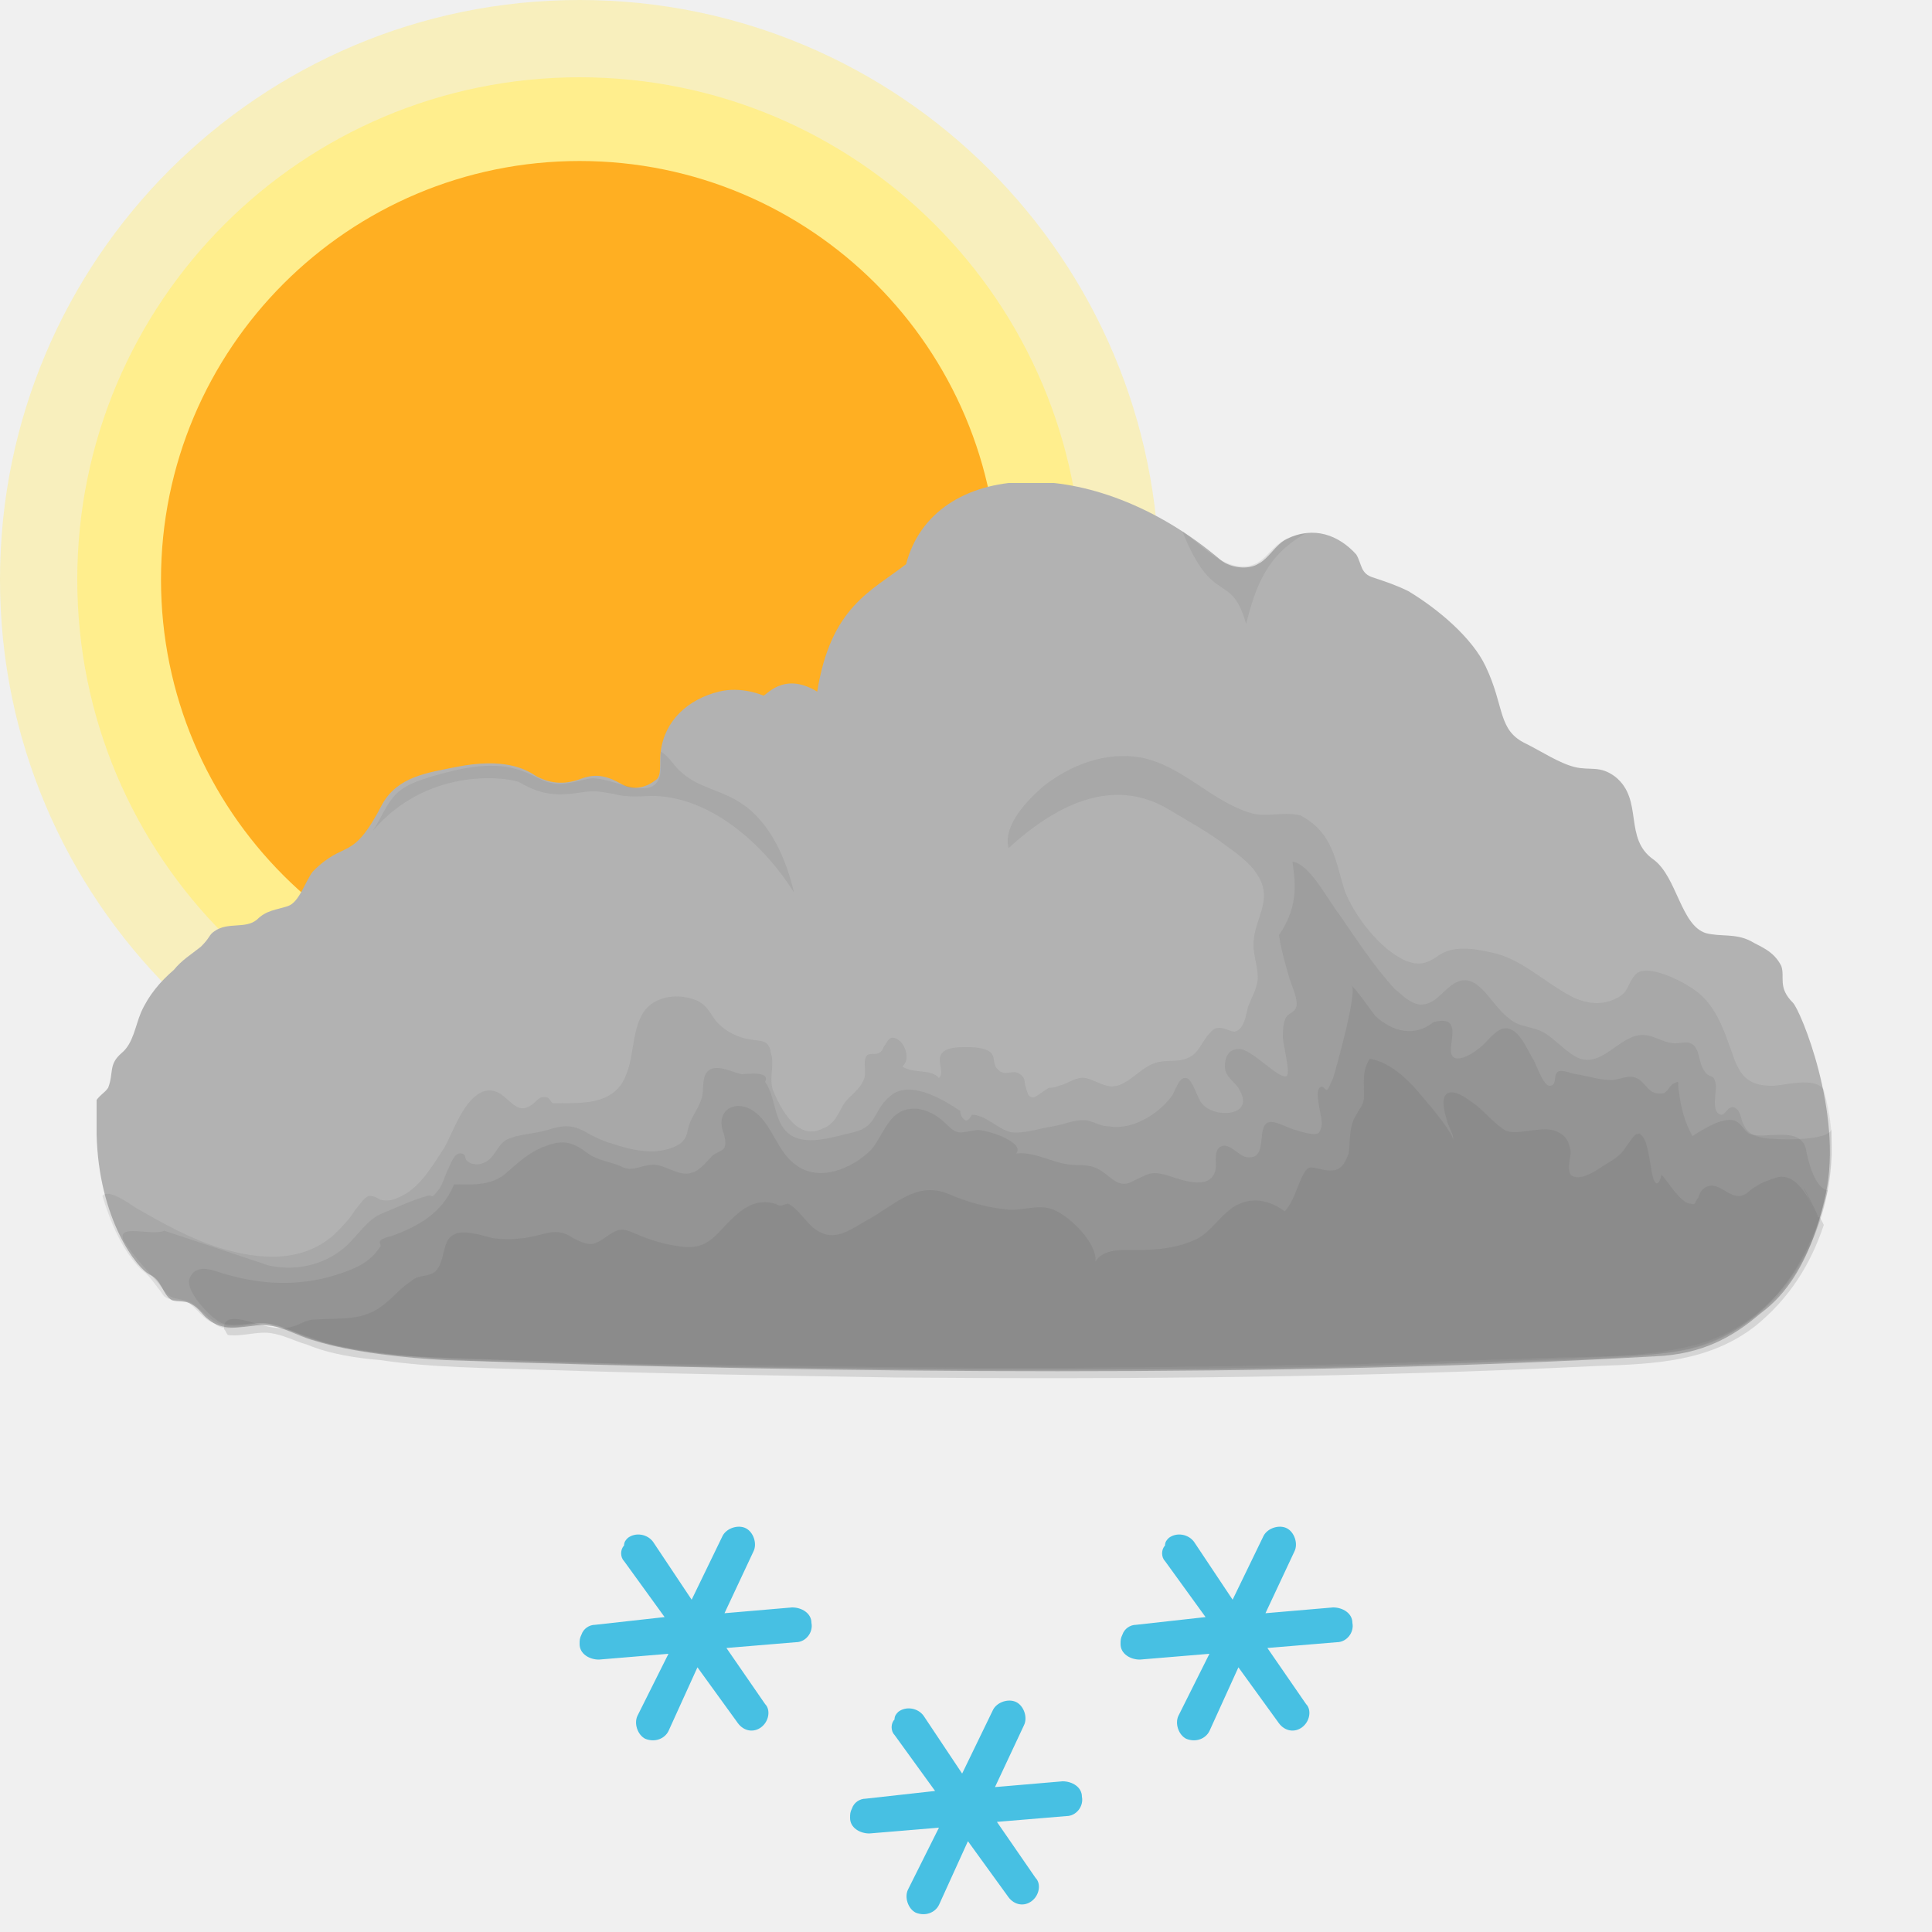
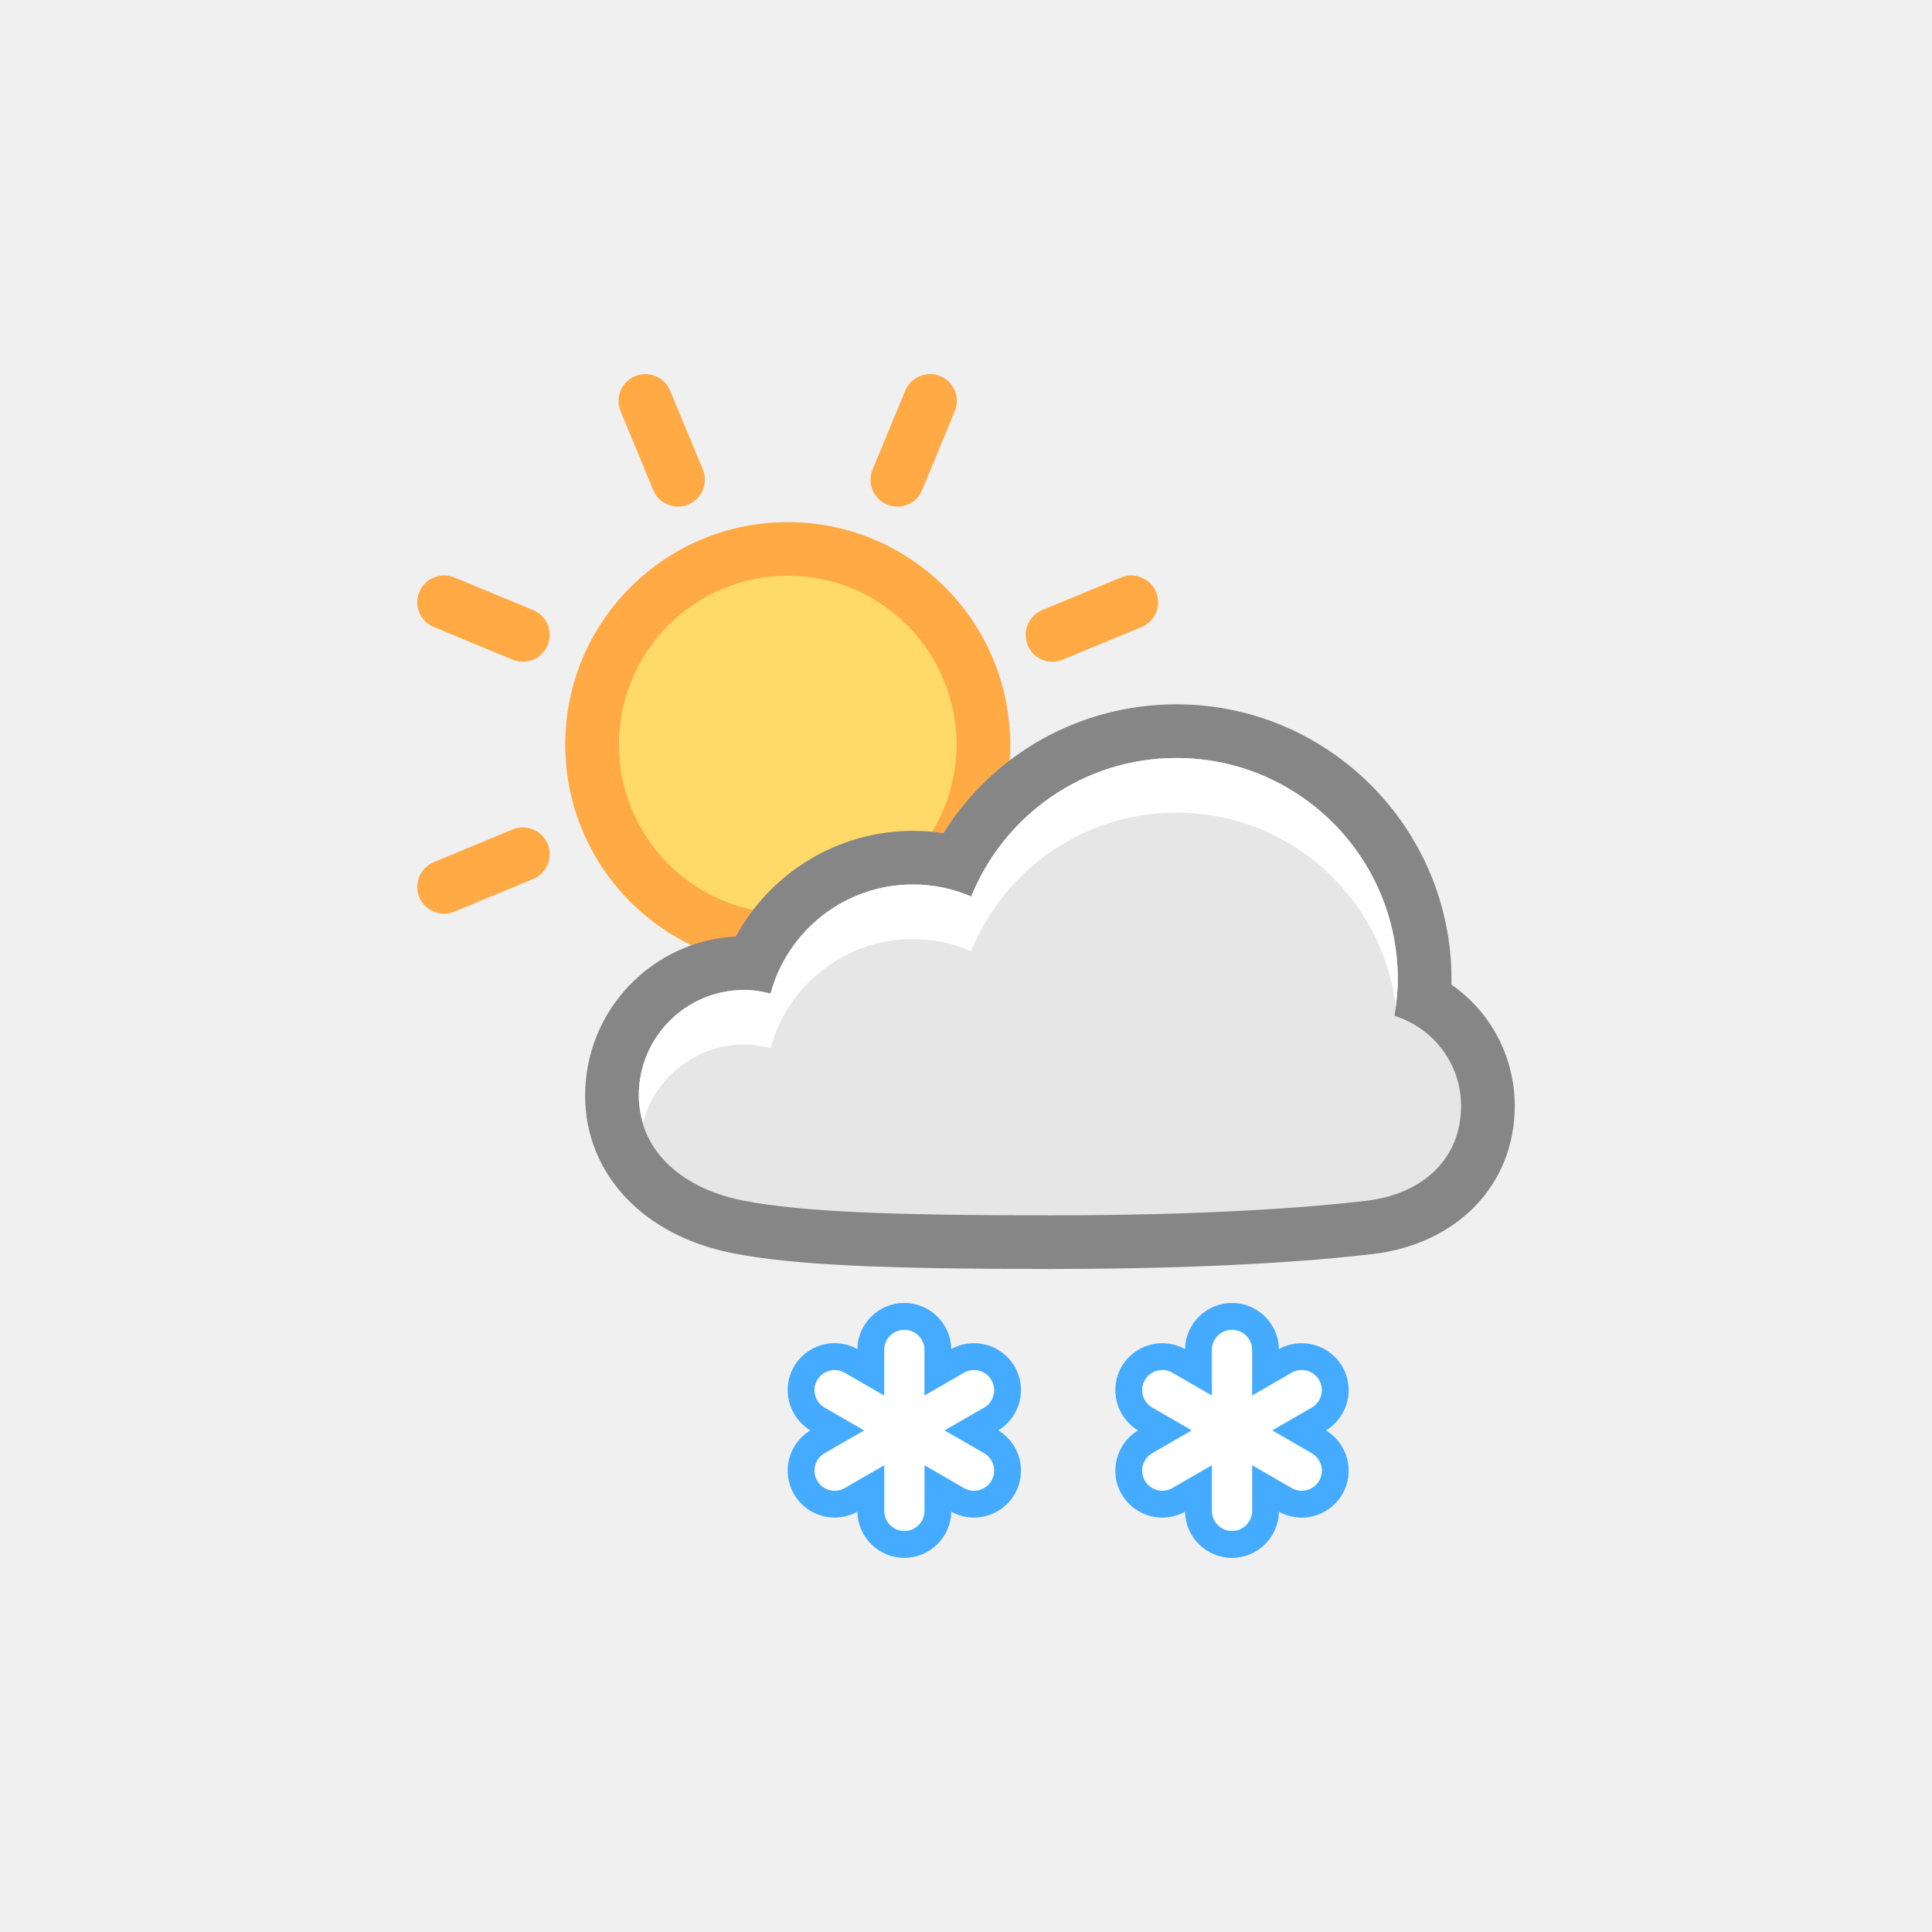
- <svg xmlns="http://www.w3.org/2000/svg" xmlns:xlink="http://www.w3.org/1999/xlink" viewBox="0 0 100 100">
-   <style>.sun-primitive{color:#ffee8a;fill:#ffaf22;stroke:#ffaf22}.cloud3-primitive{color:#696969;fill:#b2b2b2}.snowflake-primitive{fill:#47c0e3}</style>
-   <symbol id="sun">
-     <circle fill="currentColor" opacity=".5" stroke-width="0" stroke-opacity="0" cx="45" cy="45" r="45" />
-     <circle fill="currentColor" opacity=".95" stroke-width="0" stroke-opacity="0" cx="45" cy="45" r="39" />
-     <circle stroke-width="2" stroke-miterlimit="10" cx="45" cy="45" r="31.5" />
-   </symbol>
-   <symbol id="cloud">
-     <path d="M87.8 26.9c-.8-.8-.4-1.3-.6-1.9-.4-.8-1.1-1-1.6-1.3-.8-.4-1.5-.2-2.3-.4-1.3-.4-1.5-2.9-2.7-3.8-1.6-1.1-.5-3.1-2-4.3-.8-.6-1.3-.3-2.1-.5s-1.7-.8-2.5-1.2c-1.5-.7-1.1-1.9-2.1-4-.7-1.5-2.5-3-4-3.9-.6-.3-1.2-.5-1.8-.7-.7-.2-.6-.7-.9-1.2-.9-1-2.2-1.5-3.6-.8-.6.3-.9 1-1.5 1.3-.5.3-1.4.2-1.9-.2-6.7-5.7-14.9-5.2-16.3.2-1.8 1.4-3.9 2.2-4.6 6.6-1.8-1.1-2.7.3-2.8.2 0 0-1.1-.5-2.3-.2-1.6.4-2.8 1.5-3 3.1-.1.6.1 1.3-.3 1.5-.5.4-1.2.5-1.7.2-.7-.4-1.3-.6-2.1-.3s-1.5.3-2.3-.1c-.6-.4-1.7-1-4.2-.5-1.5.3-3 .5-3.8 1.9-1.6 3.1-1.9 1.8-3.6 3.5-.4.5-.7 1.6-1.3 1.8-.6.2-1.1.2-1.6.7-.6.5-1.5.1-2.2.6-.3.2-.2.3-.7.8-.5.4-1 .7-1.4 1.2-.7.6-1.3 1.3-1.7 2.2-.3.7-.4 1.6-1 2.1-.7.6-.4 1-.7 1.8-.2.3-.5.4-.7.8.1.4.1 1 .1 1.6.1 4.4 2.1 7 2.8 7.3.6.3.6 1 1.1 1.3.3.1.7 0 1 .2.4.2.6.6.9.8.7.6 1.6.4 2.5.3 1.2-.1 1.9.5 3 .8 1.9.6 4.8.9 6.8 1 20.1.7 43.4.9 62.6-.2 2.4-.1 4-1 5.4-2.2.8-.6 2.5-2 3.4-6.2s-1.3-9.5-1.7-9.9z" />
-     <g fill="currentColor">
-       <path opacity=".14" d="M89.8 34c0-.9-.2-1.8-.4-2.6-.5-.7-2-.2-2.7-.2-1.7 0-1.8-1.1-2.3-2.4-.4-1.1-.9-2.1-1.9-2.7-.6-.4-2.4-1.3-2.9-.6-.4.5-.3.9-1 1.2-.8.4-1.7.2-2.4-.2-1.3-.7-2.5-1.9-4-2.2-.9-.2-2-.4-2.8.2-.6.4-1 .5-1.7.2-1.3-.6-2.6-2.3-3.1-3.6-.5-1.6-.6-3-2.3-3.9-.9-.2-1.7.1-2.5-.1-2.1-.6-3.6-2.5-5.8-2.9-1.8-.3-3.6.4-5 1.5-.8.7-2.1 2-1.8 3.2 2.3-2.1 5.3-3.8 8.3-2 1 .6 2.1 1.2 3 1.9.7.5 1.5 1.1 1.8 1.9.4 1-.3 1.9-.4 2.9-.1.7.2 1.3.2 2 0 .5-.3 1-.5 1.5-.1.4-.2 1.2-.7 1.3-.2 0-.5-.2-.8-.2-.3 0-.4.2-.6.4-.3.4-.5.9-.9 1.1-.7.4-1.4 0-2.2.5-.7.4-1.3 1.2-2.1 1-.4-.1-.7-.3-1.1-.4-.5-.1-.9.3-1.4.4-.2.1-.4.1-.5.1-.2.1-.7.5-.8.5-.3 0-.3-.2-.4-.5-.1-.3 0-.5-.3-.7-.4-.3-.8.2-1.2-.3-.2-.2-.1-.6-.3-.8-.3-.3-1-.3-1.3-.3-.4 0-1.1 0-1.3.4-.2.4.2.9-.1 1.2-.4-.5-1.3-.2-1.9-.6.4-.3.2-1-.1-1.3-.5-.4-.6-.1-.8.2-.1.1-.1.3-.3.4-.2.1-.4 0-.6.1-.3.3 0 .9-.2 1.3-.2.5-.7.8-1 1.2-.3.5-.5 1.1-1.1 1.3-1.3.7-2.2-1-2.6-2-.2-.6.1-1.3-.1-1.9-.1-.7-.5-.6-1.1-.7-.6-.1-1.2-.4-1.6-.8-.4-.4-.5-.9-1.1-1.2-.9-.4-2.2-.3-2.8.6-.7 1.1-.4 2.7-1.2 3.8-.7.9-1.9.9-3 .9h-.5c-.1-.1-.2-.3-.3-.3-.4-.1-.5.2-.8.4-1 .7-1.3-1.1-2.5-.7-1 .4-1.5 2-2 2.9-.6.9-1.2 2-2.2 2.5-.4.2-.7.3-1.1.2-.2-.1-.3-.2-.6-.2-.3.1-.5.5-.7.7-.3.5-.7.9-1.1 1.3-1.7 1.5-3.9 1.3-5.9.7-1.6-.5-3-1.3-4.4-2.1-.3-.2-1.4-1-1.7-.6.4 1.3 1 2.8 2 3.8.4.3.6.6.9 1 .1.1.2.3.3.4.4.3.8.1 1.2.3.5.3.8.9 1.4 1.1.5.5 1.5.1 2.1 0h.5c.1 0 .3 0 .4.1 1.2.3 2.3.9 3.5 1.1 2.8.6 5.6.6 8.4.7 2.9.1 5.7.2 8.6.2 6.2.1 12.3.2 18.5.2 5.8 0 11.6-.1 17.5-.2l9-.3c2.5-.1 5.3 0 7.8-.6 4.9-1.1 7.6-6.1 7.4-10.7 0-.4 0 .3 0 0z" />
-       <path opacity=".16" d="M89.8 33.4c0 .7-3 .6-3.5.5-.6-.1-.9-.3-1.1-.8-.1-.2-.1-.7-.5-.8-.3 0-.4.4-.6.4-.6-.1-.2-1.3-.3-1.6-.1-.6-.3-.2-.6-.7-.3-.4-.2-1.2-.7-1.4-.2-.1-.5 0-.8 0-.5 0-.9-.3-1.4-.4-1.3-.3-2.2 1.6-3.5 1.2-.6-.2-1.3-1-1.8-1.3-.6-.4-1.4-.3-1.9-.8-1-.7-1.7-2.8-3.1-1.6-.5.4-.8.9-1.5.9-.6-.1-.9-.5-1.3-.8-1.1-1.2-2-2.6-2.9-3.9-.5-.6-1.5-2.6-2.4-2.7.1.9.4 2.2-.7 3.8.1.7.3 1.4.5 2.1.1.4.5 1.2.4 1.6-.1.3-.3.3-.5.5-.2.3-.2.8-.2 1.1 0 .3.4 1.8.2 2-.4.2-1.9-1.5-2.5-1.4-.5 0-.7.4-.7.9 0 .6.6.8.8 1.3.7 1.3-1.4 1.4-2 .6-.2-.2-.5-1.3-.8-1.3-.4-.1-.6.8-.8 1-.7.9-2 1.7-3.2 1.5-.4 0-.7-.2-1.1-.3-.6-.1-1.2.2-1.8.3-.7.1-1.5.4-2.2.3-.7-.2-1.3-.9-2-.9-.1.2-.2.3-.3.3-.2-.1-.3-.3-.3-.5-.9-.6-2.7-1.7-3.7-.7-.8.7-.6 1.5-1.8 1.8-.9.2-2.3.7-3.2.2-1-.6-.8-2-1.4-2.8.3-.6-1-.4-1.2-.4-.5-.1-1-.4-1.5-.3-.7.2-.4 1.1-.6 1.6-.2.6-.6 1-.7 1.6-.1.5-.3.7-.8.9-1 .4-2.2.1-3.1-.2-.4-.1-.8-.3-1.2-.5-.8-.5-1.3-.5-2.2-.2-.7.2-1.5.2-2.1.5-.5.3-.6 1-1.2 1.2-.2.1-.6.1-.8-.1-.2-.1 0-.4-.4-.4-.3 0-.5.6-.6.8-.2.4-.3.9-.6 1.2-.3.4-.2.1-.5.2-.7.2-1.6.6-2.3.9-.8.3-1.3 1.2-2 1.8-1.1.9-2.5 1.2-3.9.9l-5.4-1.8c-.6.3-2.5-.4-2.1.5.6 1 1.4 1.7 2.1 2.6.4.6.9.3 1.5.7.6.4.9 1 1.7 1.1.6.1 1.3-.1 1.9-.1.8 0 1.5.4 2.2.7 1.4.5 3 .7 4.5.9 3.4.4 6.9.4 10.3.5 3.5.1 7.1.2 10.6.2 14.2.2 28.4.1 42.5-.6 1.7-.1 3.5-.1 5.1-.8 1.1-.5 2.1-1.2 3-2.1 1.9-1.9 2.9-4.9 3-7.5v-1.4zm-6.6-2.1z" />
-       <path opacity=".18" d="M88.5 34.6c-.2-1.4-2.1-.6-2.9-.9-.3-.1-.4-.5-.8-.7-.7-.2-1.7.5-2.2.8-.4-.7-.6-1.5-.7-2.3-.1-.5.1-.6-.3-.4-.2.1-.3.5-.6.5-.2 0-.3 0-.5-.1-.3-.2-.5-.6-.8-.7-.4-.2-.9.1-1.3.1-.6 0-1.2-.2-1.8-.3-.2 0-.8-.3-1-.1-.2.2 0 .7-.4.7-.3 0-.7-1.1-.8-1.3-.3-.5-.6-1.2-1-1.5-.8-.6-1.3.5-1.9.9-.5.4-1.5.9-1.4-.1.1-.8.3-1.6-.9-1.3-1 .8-2.1.5-3-.3-.1-.1-1.2-1.7-1.3-1.6.5-.1-.8 4.5-.9 4.8-.1.2-.2.5-.3.6-.1.1-.2-.3-.4-.1-.3.3.2 1.6.1 2-.1.3-.1.4-.4.4-.2 0-.6-.1-.9-.2-.4-.1-.7-.3-1.1-.4-1.2-.3-.2 1.9-1.4 1.8-.5 0-1-.9-1.5-.5-.3.3-.1.9-.2 1.2-.3 1.1-1.9.4-2.6.2-.8-.2-.9 0-1.6.3-.5.3-.8.2-1.3-.2-.6-.5-.9-.6-1.7-.6-1.1 0-2-.7-3.1-.6.5-.6-1.7-1.3-2.1-1.2-.8.1-.9.3-1.5-.3-.5-.5-1.2-.9-1.9-.8-1.1.1-1.4 1.4-2 2.1-1 1-2.7 1.7-3.9.8-1-.7-1.2-2.1-2.2-2.8-.9-.6-1.9-.1-1.6 1 .1.3.2.6.1.9-.1.2-.6.3-.7.5-.3.3-.6.7-1 .8-.6.2-1.2-.3-1.8-.4-.7-.1-1.2.4-1.8.1-.6-.3-1.3-.3-1.9-.8-.7-.5-1.2-.6-2-.3-.9.3-1.5.9-2.2 1.5-.8.6-1.7.5-2.6.5-.6 1.5-1.9 2.2-3.3 2.7-.1 0-.4.1-.5.2-.1.1 0 .2 0 .3-.4.6-.8.9-1.5 1.2-2.2.9-4.4.9-6.7.2-.6-.2-1.4-.5-1.7.3-.2.7 1.2 2.1 1.7 2.3.8.2 1.5-.1 2.3 0 .8.1 1.5.5 2.2.7 2.2.9 5.1 1 7.5 1.1 2.9.1 5.9.2 8.8.3 6 .2 12 .2 18 .3 6 0 12.1 0 18.1-.1 3.1-.1 6.2-.2 9.2-.3 2.9-.1 5.9-.1 8.8-.5 4.6-.6 7.2-4.2 8.2-8.4-.3 0-.8-.5-1.1-2z" />
-       <path opacity=".14" d="M59.5 7.3c.5-2 1.1-3.6 3.1-4.7-.7.1-1.2.3-1.7.8-.4.4-.7.8-1.3.9-1.3.2-2.4-1.1-3.4-1.8 1.6 4 2.5 2 3.3 4.8.5-2-.8-2.8 0 0zm-37.6 8.2c1.2.7 2 .7 3.3.5.6-.1 1 0 1.6.1.7.2 1.4.1 2.1.1 3 .1 5.7 2.6 7.2 5-.4-1.7-1.2-3.6-2.7-4.6-1-.7-2.2-.8-3.1-1.6-.4-.3-.6-.8-1.1-1.1v.8c0 2.2-2.6.4-3.7.6-1 .2-1.6.5-2.6 0-.4-.2-.8-.4-1.2-.5-1.4-.4-3 0-4.4.4-.6.2-1.3.4-1.8.9s-.8 1.3-1.2 1.9c3-3.5 7.3-2.7 7.6-2.5z" />
-       <path opacity=".2" d="M89.1 38c-.4-.8-1.1-2.5-2.3-2-.3.1-.6.2-.9.4-.4.2-.4.4-.8.5-.6.1-1.1-.7-1.7-.5-.3.1-.4.3-.5.6-.2.2-.1.4-.4.3-.5 0-1.2-1.2-1.5-1.5-.2.8-.4.4-.5-.1-.1-.5-.2-1.6-.5-1.9-.2-.2-.1-.1-.3-.1-.2.1-.6.8-.8 1-.3.3-.7.5-1 .7-.3.2-1.2.8-1.6.4-.2-.3 0-.9 0-1.2-.1-.6-.3-.9-.9-1.1-.8-.2-1.9.3-2.5 0-.5-.3-1-.9-1.5-1.3-.3-.2-1.2-1-1.6-.5-.2.3 0 1 .1 1.3 0 .2.4.8.3 1 .1-.2-1.1-1.7-1.3-1.9-.8-1-1.8-2.1-3-2.3-.4.6-.3 1.2-.3 1.9 0 .5-.2.6-.4 1-.4.6-.3 1.4-.4 2-.3.9-.7 1-1.5.8-.5-.1-.6-.2-.9.4-.3.6-.4 1.2-.9 1.8-.8-.6-1.8-.8-2.7-.2-.7.5-1.1 1.2-1.8 1.6-1 .5-2.1.6-3.2.6-.6 0-1.7-.1-2.1.6.1-1-1.4-2.4-2.2-2.7-.8-.3-1.6.1-2.4 0-1-.1-2.1-.4-3-.8-1.7-.7-2.8.6-4.3 1.4-.7.4-1.5 1-2.3.6-.7-.3-1-1.1-1.7-1.5-.1 0-.3.1-.4.1-.2 0-.2-.1-.3-.1-.7-.2-1.3 0-1.9.5-1.1.9-1.4 2-3.1 1.7-.7-.1-1.4-.3-2.1-.6-.7-.3-.9-.4-1.6.1-.7.5-.9.5-1.7.1-.6-.4-1-.4-1.7-.2-.8.2-1.5.3-2.4.2-.5-.1-1.6-.5-2.1-.2-.7.3-.4 1.6-1.1 2-.4.2-.8.1-1.1.4-.5.3-.9.8-1.4 1.2-1.1.9-2.2.7-3.6.8-.5 0-.8.3-1.3.4-.5.1-1 0-1.4-.1-.5-.1-2.1-.8-2 .2.1.1.1.2.2.3.7.1 1.5-.2 2.2-.1.7.1 1.2.4 1.9.6 1.2.5 2.6.7 3.8.8 2.7.4 5.5.4 8.3.5 6.1.2 12.2.3 18.4.4 12.1.1 24.2 0 36.3-.6 2.9-.1 5.8-.2 8.2-2.1 1.7-1.4 2.8-3.1 3.5-5.2-.2-.4-.2-.4-.3-.4-1.7-3.4.1 0 0 0z" />
+ <svg xmlns="http://www.w3.org/2000/svg" version="1.1" id="Layer_1" x="0px" y="0px" width="72px" height="72px" viewBox="0 0 72 72" enable-background="new 0 0 72 72" xml:space="preserve">
+   <g>
+     <path fill="#FFAA45" d="M25.268,18.88c-0.392,0-0.765-0.232-0.924-0.618l-1.217-2.937c-0.211-0.51,0.031-1.095,0.541-1.307   c0.508-0.209,1.096,0.03,1.307,0.541l1.217,2.937c0.211,0.51-0.031,1.095-0.541,1.307C25.526,18.855,25.396,18.88,25.268,18.88z" />
+     <path fill="#FFAA45" d="M16.55,34.052c-0.392,0-0.765-0.232-0.924-0.617c-0.211-0.51,0.031-1.096,0.541-1.307l2.937-1.217   c0.508-0.209,1.096,0.031,1.307,0.541s-0.031,1.096-0.541,1.307l-2.937,1.217C16.808,34.028,16.678,34.052,16.55,34.052z" />
+     <path fill="#FFAA45" d="M39.224,24.661c-0.392,0-0.765-0.233-0.924-0.618c-0.211-0.51,0.031-1.095,0.541-1.307l2.937-1.216   c0.509-0.209,1.095,0.031,1.307,0.541c0.211,0.51-0.031,1.095-0.541,1.307l-2.937,1.216C39.482,24.636,39.352,24.661,39.224,24.661   z" />
+     <path fill="#FFAA45" d="M33.443,18.88c-0.128,0-0.258-0.025-0.383-0.077c-0.51-0.211-0.752-0.796-0.541-1.307l1.217-2.937   c0.211-0.511,0.799-0.751,1.307-0.541c0.51,0.211,0.752,0.796,0.541,1.307l-1.217,2.937C34.208,18.648,33.835,18.88,33.443,18.88z" />
+     <path fill="#FFAA45" d="M19.487,24.661c-0.128,0-0.258-0.025-0.383-0.077l-2.937-1.216c-0.51-0.211-0.752-0.796-0.541-1.307   c0.212-0.51,0.798-0.75,1.307-0.541l2.937,1.216c0.51,0.211,0.752,0.796,0.541,1.307C20.252,24.428,19.879,24.661,19.487,24.661z" />
+     <circle fill="#FFAA45" cx="29.356" cy="27.748" r="8.291" />
+     <path fill="#FFDA69" d="M29.353,21.455L29.353,21.455c2.554,0,4.837,1.525,5.814,3.885c0.643,1.552,0.643,3.262,0,4.815   c-0.643,1.552-1.852,2.761-3.405,3.404c-0.771,0.319-1.579,0.481-2.404,0.481c-2.555,0-4.837-1.525-5.815-3.885   c-1.327-3.205,0.2-6.892,3.404-8.219C27.719,21.617,28.528,21.455,29.353,21.455" />
+     <path fill="#45ABFF" d="M33.701,48.557c-0.955,0-1.733,0.769-1.75,1.719c-0.258-0.143-0.551-0.22-0.847-0.22   c-0.625,0-1.206,0.336-1.517,0.876c-0.477,0.826-0.2,1.884,0.615,2.374c-0.815,0.489-1.092,1.548-0.614,2.375   c0.311,0.54,0.892,0.875,1.516,0.875c0.296,0,0.589-0.076,0.848-0.22c0.016,0.951,0.795,1.72,1.75,1.72s1.733-0.769,1.75-1.719   c0.259,0.144,0.551,0.219,0.848,0.219c0.624,0,1.205-0.336,1.516-0.876c0.477-0.827,0.2-1.885-0.615-2.374   c0.815-0.489,1.092-1.548,0.614-2.375c-0.311-0.54-0.892-0.875-1.517-0.875c-0.296,0-0.588,0.076-0.847,0.22   C35.434,49.325,34.655,48.557,33.701,48.557L33.701,48.557z" />
+     <path fill="#45ABFF" d="M45.913,48.557c-0.955,0-1.733,0.769-1.75,1.72c-0.259-0.144-0.552-0.22-0.848-0.22   c-0.624,0-1.205,0.335-1.516,0.875c-0.477,0.827-0.201,1.885,0.614,2.375c-0.815,0.489-1.092,1.548-0.614,2.375   c0.311,0.54,0.892,0.875,1.516,0.875c0.296,0,0.589-0.076,0.848-0.22c0.016,0.951,0.795,1.72,1.75,1.72s1.733-0.769,1.75-1.719   c0.259,0.144,0.551,0.219,0.848,0.219c0.624,0,1.205-0.336,1.516-0.876c0.477-0.827,0.2-1.885-0.615-2.374   c0.815-0.489,1.092-1.548,0.614-2.375c-0.312-0.54-0.892-0.875-1.516-0.875c-0.296,0-0.589,0.076-0.848,0.22   C47.647,49.325,46.868,48.557,45.913,48.557L45.913,48.557z" />
+     <path fill="#868686" d="M43.842,26.248c-3.586,0-6.83,1.837-8.681,4.801c-0.375-0.057-0.756-0.086-1.141-0.086   c-2.791,0-5.307,1.556-6.594,3.937c-3.126,0.161-5.62,2.755-5.62,5.921c0,2.936,2.18,5.25,5.554,5.893   c2.206,0.421,5.395,0.577,11.768,0.577c6.021,0,9.859-0.302,12.019-0.555c3.172-0.372,5.303-2.591,5.303-5.522   c0-1.841-0.904-3.507-2.359-4.52c0.001-0.065,0.002-0.13,0.002-0.194C54.092,30.847,49.494,26.248,43.842,26.248L43.842,26.248z" />
+     <path fill="#E6E6E6" d="M51.971,37.856c0.073-0.443,0.121-0.894,0.121-1.357c0-4.557-3.693-8.25-8.25-8.25   c-3.464,0-6.424,2.137-7.647,5.162c-0.667-0.287-1.402-0.448-2.174-0.448c-2.541,0-4.674,1.726-5.305,4.067   c-0.315-0.082-0.64-0.138-0.981-0.138c-2.17,0-3.929,1.759-3.929,3.929c0,2.17,1.744,3.512,3.929,3.929   c2.185,0.417,5.518,0.542,11.393,0.542s9.655-0.292,11.786-0.542c2.131-0.25,3.536-1.583,3.536-3.536   C54.45,39.631,53.404,38.308,51.971,37.856z" />
+     <g>
+       <path fill="#FFFFFF" d="M27.735,38.926c0.341,0,0.666,0.057,0.981,0.138c0.631-2.342,2.764-4.067,5.305-4.067    c0.773,0,1.507,0.161,2.174,0.448c1.223-3.026,4.183-5.162,7.647-5.162c4.203,0,7.664,3.144,8.177,7.207    c0.042-0.326,0.073-0.654,0.073-0.992c0-4.557-3.693-8.25-8.25-8.25c-3.464,0-6.424,2.137-7.647,5.162    c-0.667-0.287-1.402-0.448-2.174-0.448c-2.541,0-4.674,1.726-5.305,4.067c-0.315-0.082-0.64-0.138-0.981-0.138    c-2.17,0-3.929,1.759-3.929,3.929c0,0.36,0.064,0.689,0.154,1.004C24.416,40.157,25.925,38.926,27.735,38.926z" />
    </g>
-   </symbol>
-   <symbol id="snowflake">
-     <path d="M4.6 10.6l1.5-3.3 2.1 2.9c.3.4.8.5 1.2.2.4-.3.5-.9.2-1.2l-2-2.9 3.6-.3c.5 0 .9-.5.8-1 0-.5-.5-.8-1-.8l-3.5.3L9 1.3c.2-.4 0-1-.4-1.2s-1 0-1.2.4L5.8 3.8l-2-3C3.5.4 2.9.3 2.5.6c-.1.1-.2.2-.2.4-.2.2-.2.6 0 .8l2.1 2.9-3.6.4c-.3 0-.6.2-.7.5-.1.2-.1.3-.1.5 0 .5.5.8 1 .8l3.6-.3L3 9.8c-.2.4 0 1 .4 1.2.5.2 1 0 1.2-.4z" />
-   </symbol>
-   <use xlink:href="#sun" class="sun-primitive" width="100" height="100" transform="scale(.66667)" />
-   <use xlink:href="#cloud" class="cloud3-primitive" width="100" height="100" transform="translate(5 25)" />
-   <use xlink:href="#snowflake" class="snowflake-primitive" width="100" height="100" transform="translate(30 79)" />
-   <use xlink:href="#snowflake" class="snowflake-primitive" width="100" height="100" transform="translate(44 88)" />
-   <use xlink:href="#snowflake" class="snowflake-primitive" width="100" height="100" transform="translate(58 79)" />
+     <path fill="#FFFFFF" d="M35.924,55.456c0.118,0.068,0.247,0.101,0.375,0.101c0.259,0,0.511-0.134,0.65-0.375   c0.207-0.359,0.084-0.817-0.274-1.024l-1.473-0.851l1.473-0.851c0.359-0.207,0.481-0.666,0.274-1.024   c-0.207-0.359-0.667-0.481-1.024-0.274l-1.473,0.851v-1.701c0-0.414-0.336-0.75-0.75-0.75s-0.75,0.336-0.75,0.75v1.701   l-1.473-0.851c-0.357-0.207-0.818-0.084-1.024,0.274c-0.207,0.359-0.084,0.817,0.274,1.024l1.473,0.851l-1.473,0.851   c-0.359,0.207-0.481,0.666-0.274,1.024c0.139,0.241,0.391,0.375,0.65,0.375c0.127,0,0.256-0.032,0.375-0.101l1.473-0.851v1.701   c0,0.414,0.336,0.75,0.75,0.75s0.75-0.336,0.75-0.75v-1.701L35.924,55.456z" />
+     <path fill="#FFFFFF" d="M48.886,54.157l-1.473-0.851l1.473-0.851c0.359-0.207,0.481-0.666,0.274-1.024s-0.666-0.481-1.024-0.274   l-1.473,0.851v-1.701c0-0.414-0.336-0.75-0.75-0.75s-0.75,0.336-0.75,0.75v1.701l-1.473-0.851   c-0.358-0.207-0.817-0.084-1.024,0.274s-0.084,0.817,0.274,1.024l1.473,0.851l-1.473,0.851c-0.359,0.207-0.481,0.666-0.274,1.024   c0.139,0.241,0.391,0.375,0.65,0.375c0.127,0,0.256-0.032,0.375-0.101l1.473-0.851v1.701c0,0.414,0.336,0.75,0.75,0.75   s0.75-0.336,0.75-0.75v-1.701l1.473,0.851c0.118,0.068,0.247,0.101,0.375,0.101c0.259,0,0.511-0.134,0.65-0.375   C49.368,54.823,49.245,54.364,48.886,54.157z" />
+   </g>
</svg>
